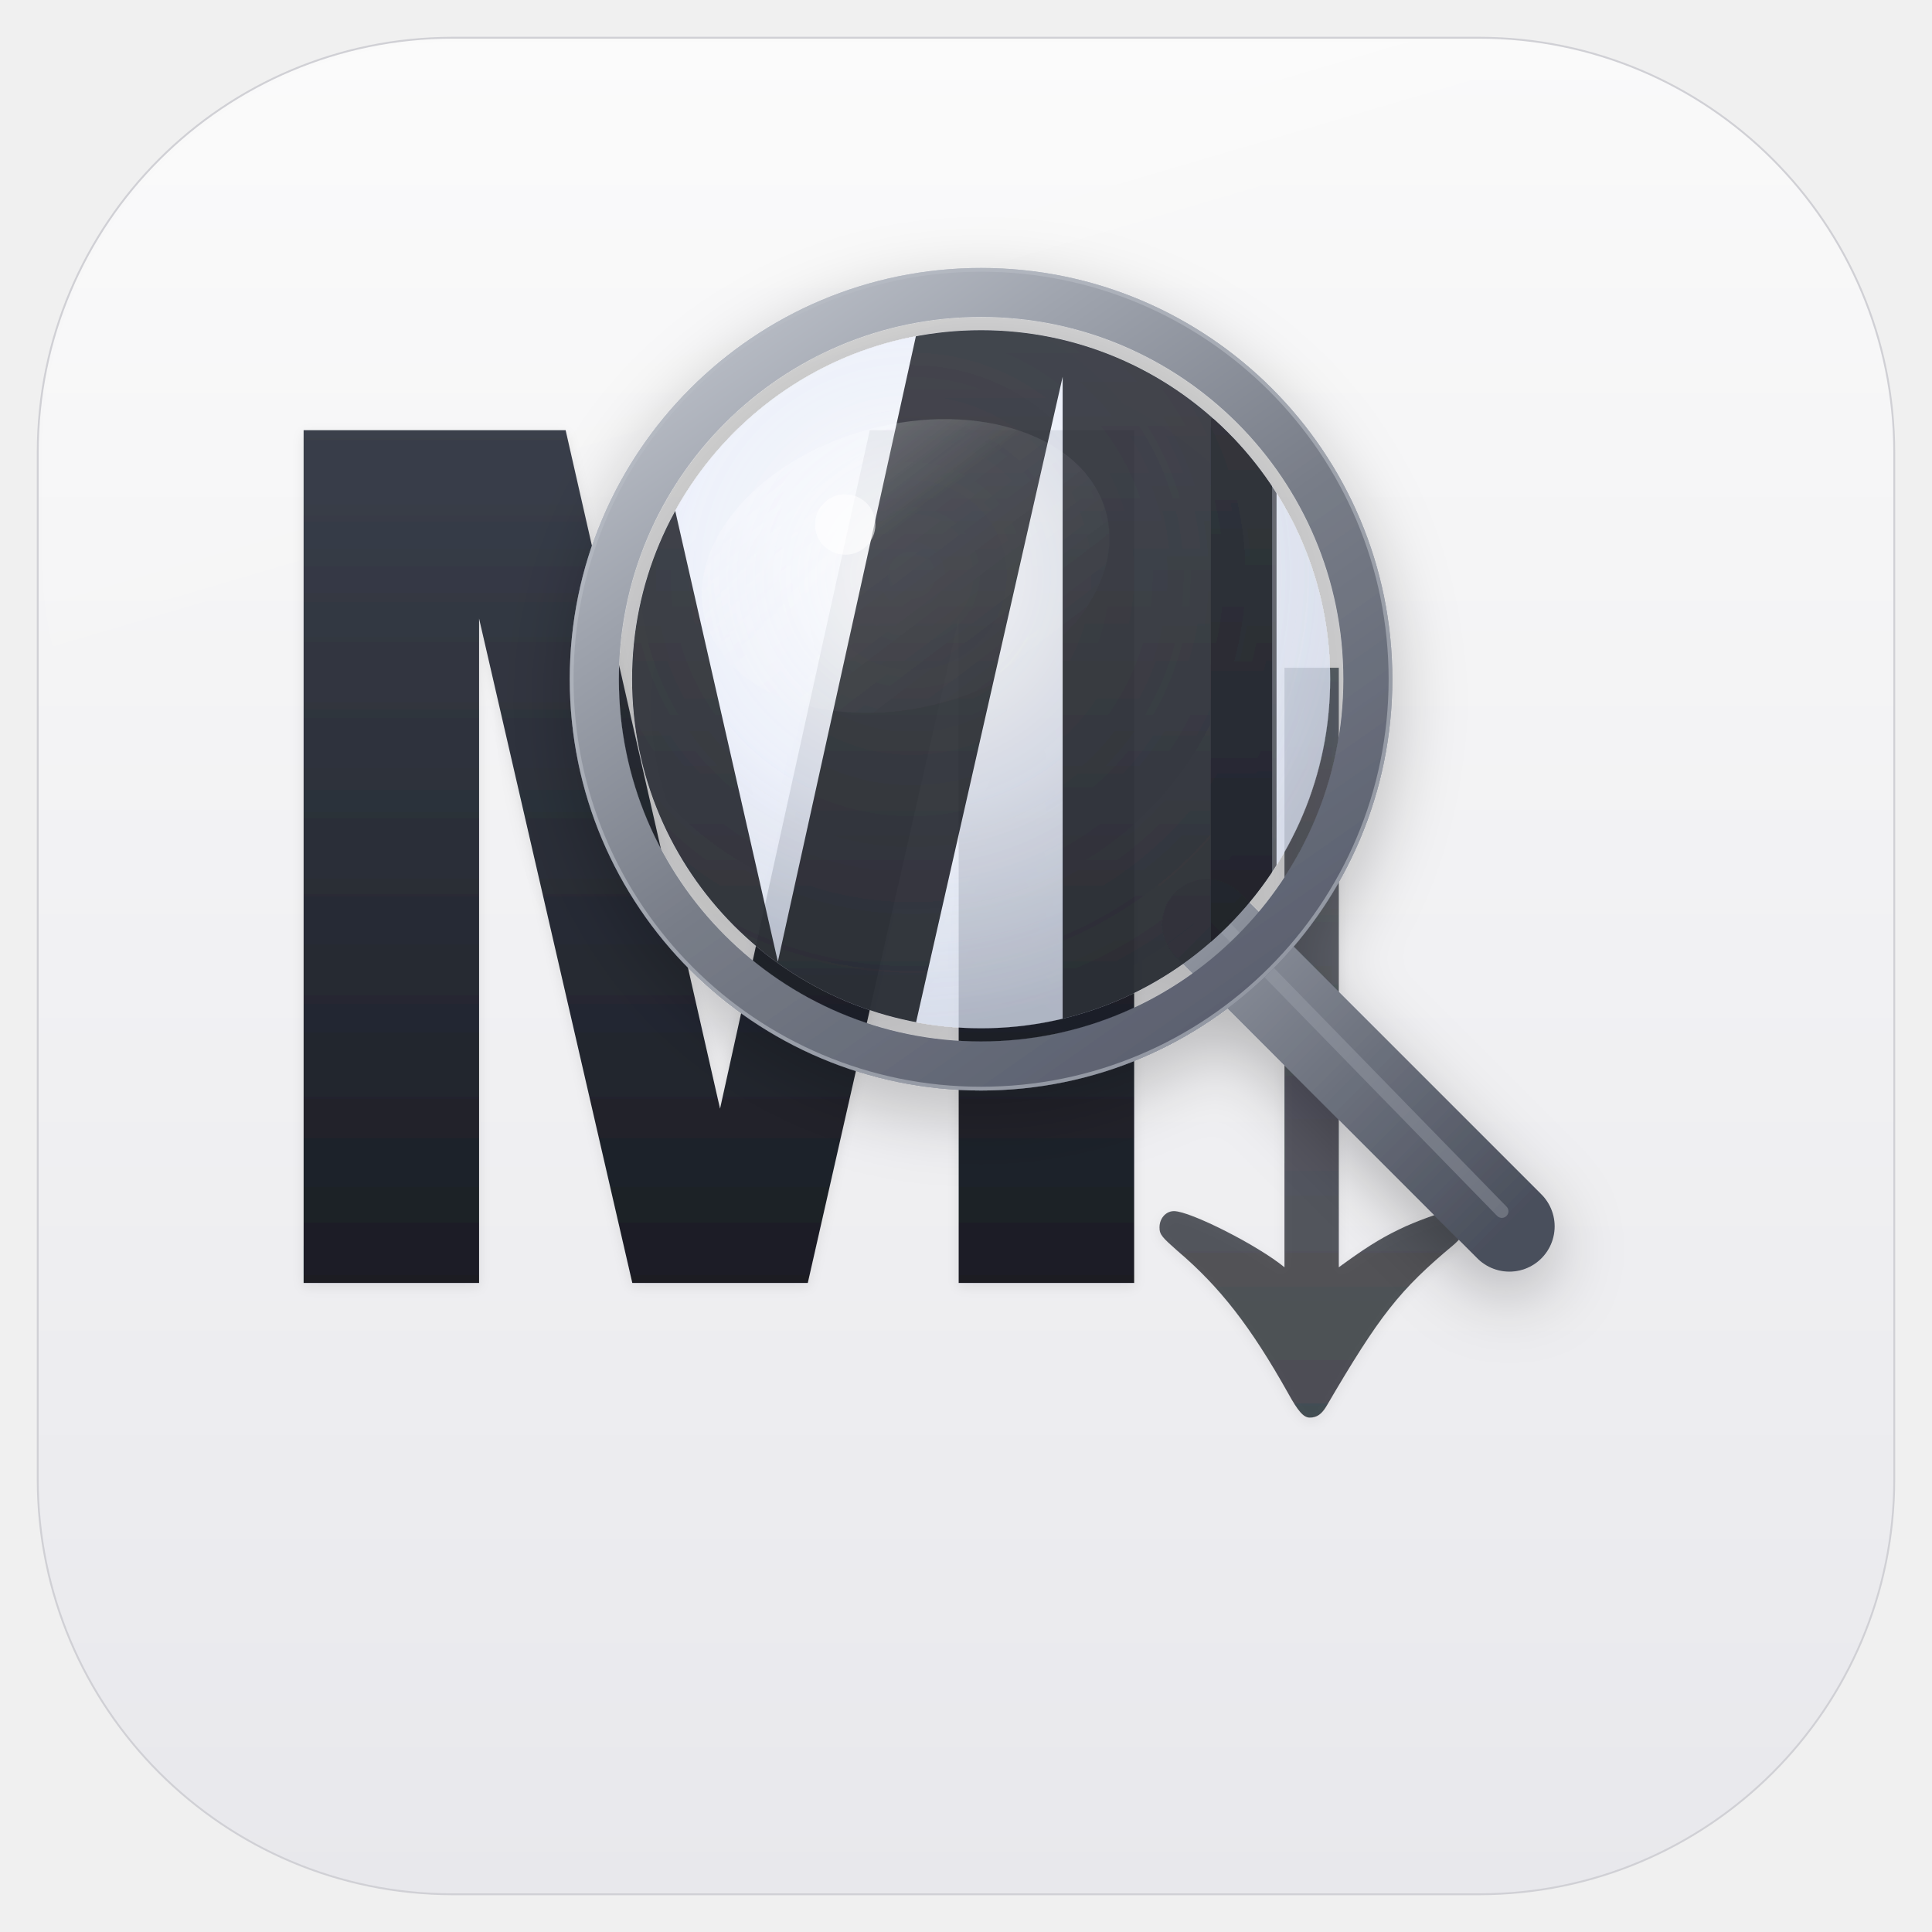
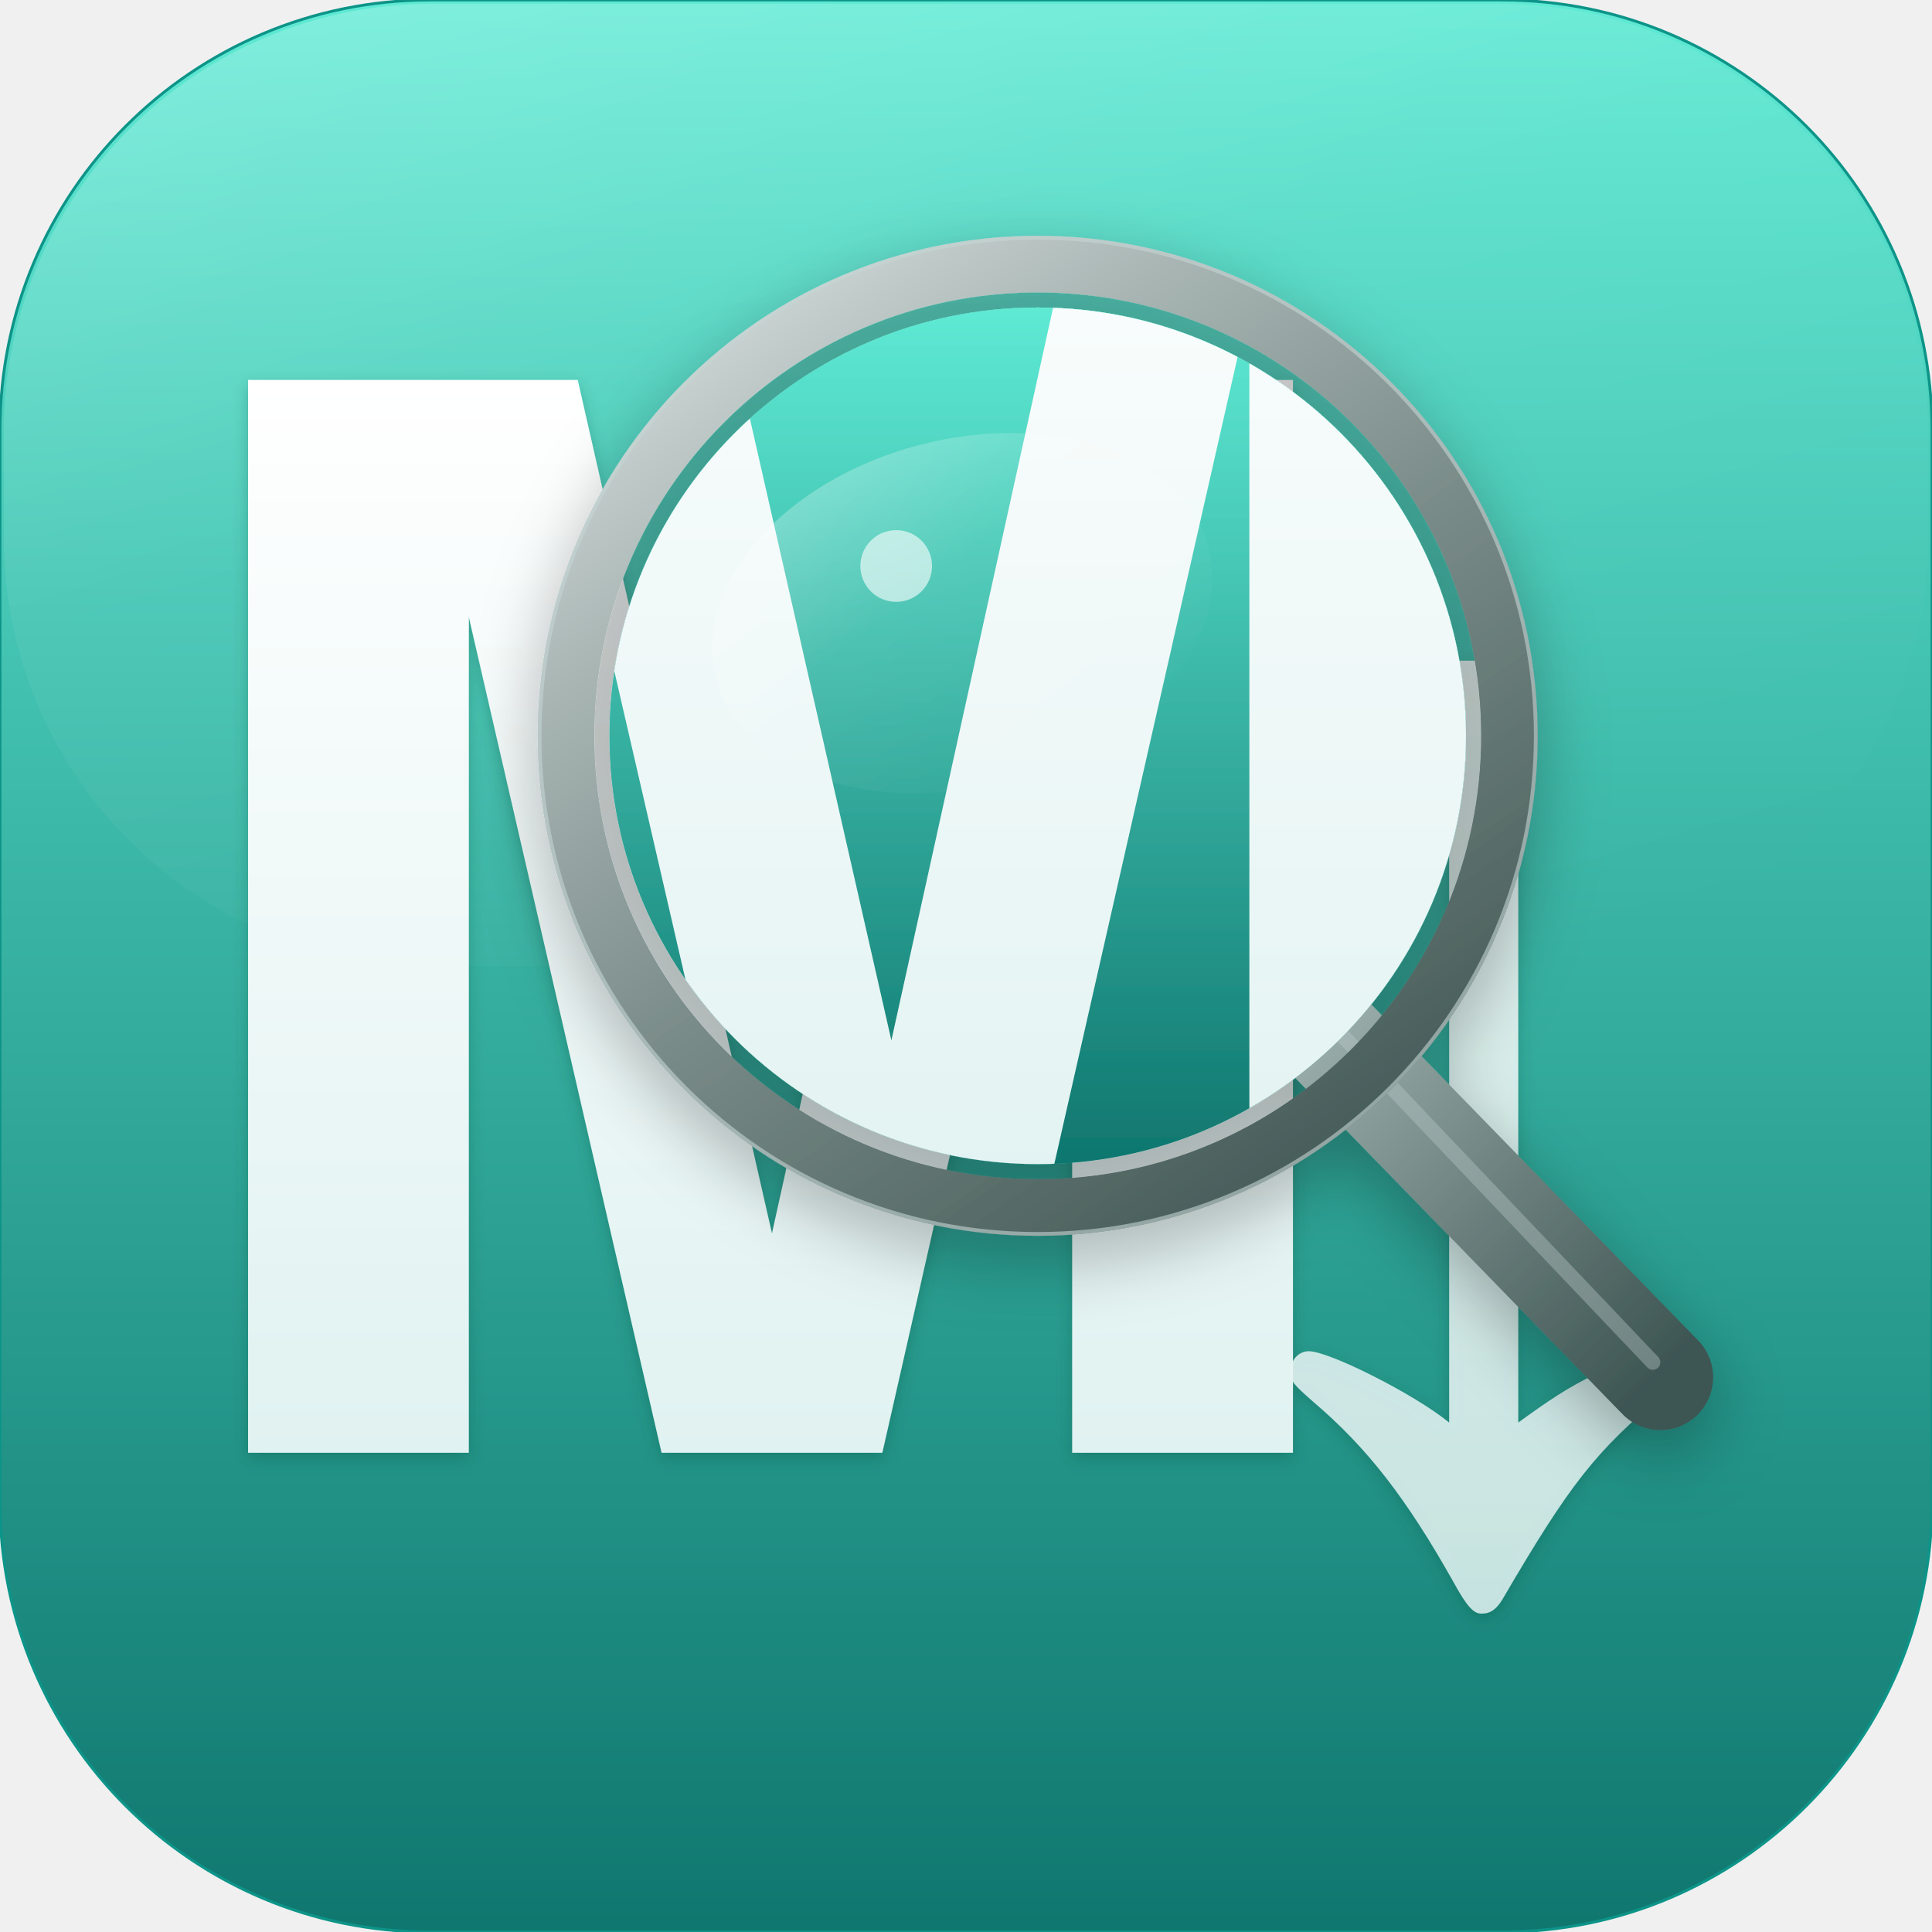
<svg xmlns="http://www.w3.org/2000/svg" viewBox="0 0 1024 1024" width="1024" height="1024">
  <defs>
    <linearGradient id="bgGrad" x1="0" y1="0" x2="0" y2="1">
-       <stop offset="0%" stop-color="#FAFAFA" />
-       <stop offset="100%" stop-color="#E8E8EC" />
+       <stop offset="0%" stop-color="#5EEAD4" />
+       <stop offset="100%" stop-color="#0F766E" />
    </linearGradient>
    <filter id="innerShadow" x="-10%" y="-10%" width="120%" height="120%">
      <feGaussianBlur in="SourceAlpha" stdDeviation="8" result="blur" />
      <feOffset dx="0" dy="4" result="offsetBlur" />
      <feComposite in="SourceGraphic" in2="offsetBlur" operator="over" />
    </filter>
    <filter id="glassShadow" x="-20%" y="-20%" width="150%" height="150%">
-       <feDropShadow dx="0" dy="12" stdDeviation="18" flood-color="#000000" flood-opacity="0.25" />
+       <feDropShadow dx="0" dy="12" stdDeviation="18" flood-color="#000000" flood-opacity="0.3" />
    </filter>
    <filter id="textShadow" x="-10%" y="-10%" width="120%" height="120%">
-       <feDropShadow dx="0" dy="2" stdDeviation="3" flood-color="#000000" flood-opacity="0.08" />
+       <feDropShadow dx="0" dy="3" stdDeviation="4" flood-color="#064E3B" flood-opacity="0.3" />
    </filter>
    <radialGradient id="lensGrad" cx="0.4" cy="0.35" r="0.65">
-       <stop offset="0%" stop-color="#FFFFFF" stop-opacity="0.95" />
-       <stop offset="50%" stop-color="#F0F4FF" stop-opacity="0.85" />
-       <stop offset="100%" stop-color="#D8DFEF" stop-opacity="0.75" />
+       <stop offset="0%" stop-color="#FFFFFF" stop-opacity="0.35" />
+       <stop offset="50%" stop-color="#F0FAF8" stop-opacity="0.25" />
+       <stop offset="100%" stop-color="#E0F2EF" stop-opacity="0.18" />
    </radialGradient>
    <linearGradient id="rimGrad" x1="0" y1="0" x2="0.7" y2="1">
-       <stop offset="0%" stop-color="#C8CCD4" />
-       <stop offset="30%" stop-color="#9EA3AD" />
-       <stop offset="60%" stop-color="#787D88" />
-       <stop offset="100%" stop-color="#5C6170" />
+       <stop offset="0%" stop-color="#E0E7E6" />
+       <stop offset="30%" stop-color="#A8B5B3" />
+       <stop offset="60%" stop-color="#7A8C89" />
+       <stop offset="100%" stop-color="#4A5F5C" />
    </linearGradient>
    <linearGradient id="handleGrad" x1="0" y1="0" x2="1" y2="1">
-       <stop offset="0%" stop-color="#8E939E" />
-       <stop offset="50%" stop-color="#6B707C" />
-       <stop offset="100%" stop-color="#4A4F5C" />
+       <stop offset="0%" stop-color="#9AADAB" />
+       <stop offset="50%" stop-color="#6B807D" />
+       <stop offset="100%" stop-color="#3D5553" />
    </linearGradient>
    <linearGradient id="textGrad" x1="0" y1="0" x2="0" y2="1">
-       <stop offset="0%" stop-color="#3A3F4B" />
-       <stop offset="100%" stop-color="#1A1D24" />
+       <stop offset="0%" stop-color="#FFFFFF" />
+       <stop offset="100%" stop-color="#E0F2F1" />
    </linearGradient>
    <linearGradient id="magTextGrad" x1="0" y1="0" x2="0" y2="1">
-       <stop offset="0%" stop-color="#2A2D34" />
-       <stop offset="100%" stop-color="#0F1117" />
+       <stop offset="0%" stop-color="#FFFFFF" />
+       <stop offset="100%" stop-color="#E0F2F1" />
    </linearGradient>
    <clipPath id="lensClip">
-       <circle cx="520" cy="360" r="185" />
+       <circle cx="550" cy="390" r="227" />
    </clipPath>
    <linearGradient id="reflectionGrad" x1="0.2" y1="0" x2="0.8" y2="1">
      <stop offset="0%" stop-color="#FFFFFF" stop-opacity="0.6" />
      <stop offset="40%" stop-color="#FFFFFF" stop-opacity="0.15" />
      <stop offset="100%" stop-color="#FFFFFF" stop-opacity="0" />
    </linearGradient>
  </defs>
-   <rect x="20" y="20" width="984" height="984" rx="220" ry="220" fill="url(#bgGrad)" stroke="#D0D0D5" stroke-width="1" />
-   <rect x="22" y="22" width="980" height="490" rx="219" ry="219" fill="url(#reflectionGrad)" opacity="0.3" />
+   <rect x="0" y="0" width="1024" height="1024" rx="228" ry="228" fill="url(#bgGrad)" stroke="#0D9488" stroke-width="1.5" />
+   <rect x="2" y="2" width="1020" height="510" rx="227" ry="227" fill="url(#reflectionGrad)" opacity="0.35" />
  <g filter="url(#textShadow)">
-     <text x="120" y="680" font-family="SF Pro Display, Helvetica Neue, Helvetica, Arial, sans-serif" font-weight="800" font-size="620" fill="url(#textGrad)" letter-spacing="-15">M</text>
-     <text x="580" y="700" font-family="SF Pro Display, Helvetica Neue, Helvetica, Arial, sans-serif" font-weight="400" font-size="480" fill="url(#textGrad)" opacity="0.75">↓</text>
+     <text x="80" y="770" font-family="SF Pro Display, Helvetica Neue, Helvetica, Arial, sans-serif" font-weight="800" font-size="780" fill="url(#textGrad)" letter-spacing="-15">M</text>
+     <text x="640" y="790" font-family="SF Pro Display, Helvetica Neue, Helvetica, Arial, sans-serif" font-weight="400" font-size="610" fill="url(#textGrad)" opacity="0.85">↓</text>
  </g>
  <g filter="url(#glassShadow)">
-     <line x1="640" y1="490" x2="800" y2="650" stroke="url(#handleGrad)" stroke-width="48" stroke-linecap="round" />
-     <line x1="644" y1="486" x2="796" y2="642" stroke="#A0A5B0" stroke-width="7" stroke-linecap="round" opacity="0.4" />
-     <circle cx="520" cy="360" r="205" fill="none" stroke="url(#rimGrad)" stroke-width="26" />
-     <circle cx="520" cy="360" r="217" fill="none" stroke="#B8BCC5" stroke-width="2" opacity="0.6" />
-     <circle cx="520" cy="360" r="185" fill="url(#lensGrad)" />
+     <line x1="700" y1="545" x2="880" y2="730" stroke="url(#handleGrad)" stroke-width="56" stroke-linecap="round" />
+     <line x1="704" y1="541" x2="876" y2="722" stroke="#B8C9C7" stroke-width="8" stroke-linecap="round" opacity="0.4" />
+     <circle cx="550" cy="390" r="250" fill="none" stroke="url(#rimGrad)" stroke-width="30" />
+     <circle cx="550" cy="390" r="264" fill="none" stroke="#C5D5D3" stroke-width="2" opacity="0.6" />
+     <circle cx="550" cy="390" r="227" fill="url(#lensGrad)" />
    <g clip-path="url(#lensClip)">
-       <text x="100" y="620" font-family="SF Pro Display, Helvetica Neue, Helvetica, Arial, sans-serif" font-weight="800" font-size="740" fill="url(#magTextGrad)" letter-spacing="-18" opacity="0.85">M</text>
-       <text x="520" y="640" font-family="SF Pro Display, Helvetica Neue, Helvetica, Arial, sans-serif" font-weight="400" font-size="580" fill="url(#magTextGrad)" opacity="0.65">↓</text>
+       <circle cx="550" cy="390" r="227" fill="url(#bgGrad)" />
+       <text x="80" y="690" font-family="SF Pro Display, Helvetica Neue, Helvetica, Arial, sans-serif" font-weight="800" font-size="930" fill="url(#magTextGrad)" letter-spacing="-18">M</text>
+       <text x="630" y="710" font-family="SF Pro Display, Helvetica Neue, Helvetica, Arial, sans-serif" font-weight="400" font-size="725" fill="url(#magTextGrad)">↓</text>
    </g>
-     <ellipse cx="480" cy="300" rx="110" ry="75" fill="url(#reflectionGrad)" opacity="0.5" transform="rotate(-15, 480, 300)" />
-     <circle cx="448" cy="278" r="16" fill="white" opacity="0.6" />
+     <ellipse cx="510" cy="325" rx="135" ry="92" fill="url(#reflectionGrad)" opacity="0.5" transform="rotate(-15, 510, 325)" />
+     <circle cx="475" cy="300" r="19" fill="white" opacity="0.6" />
  </g>
</svg>
